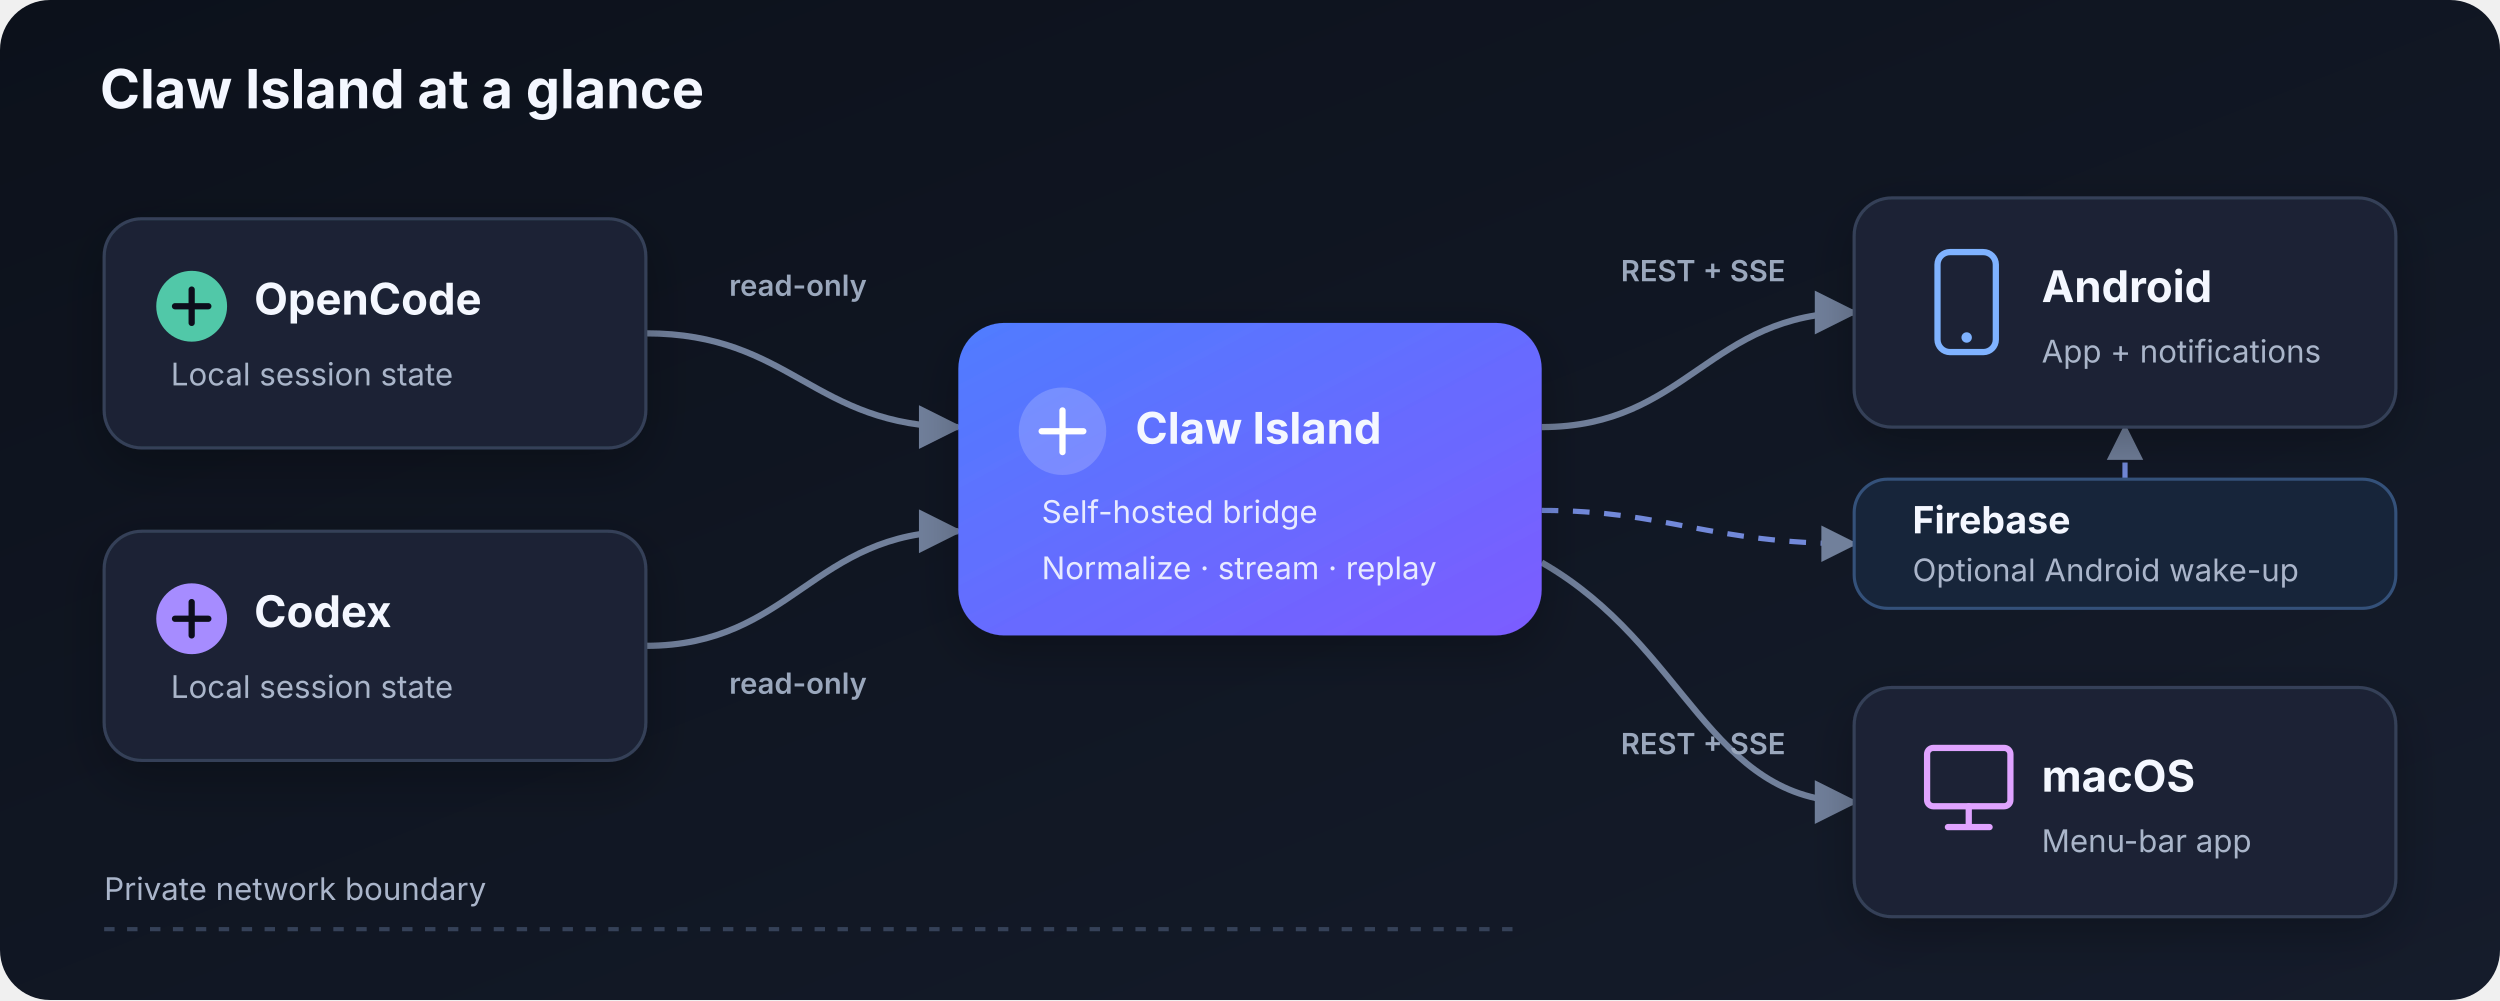
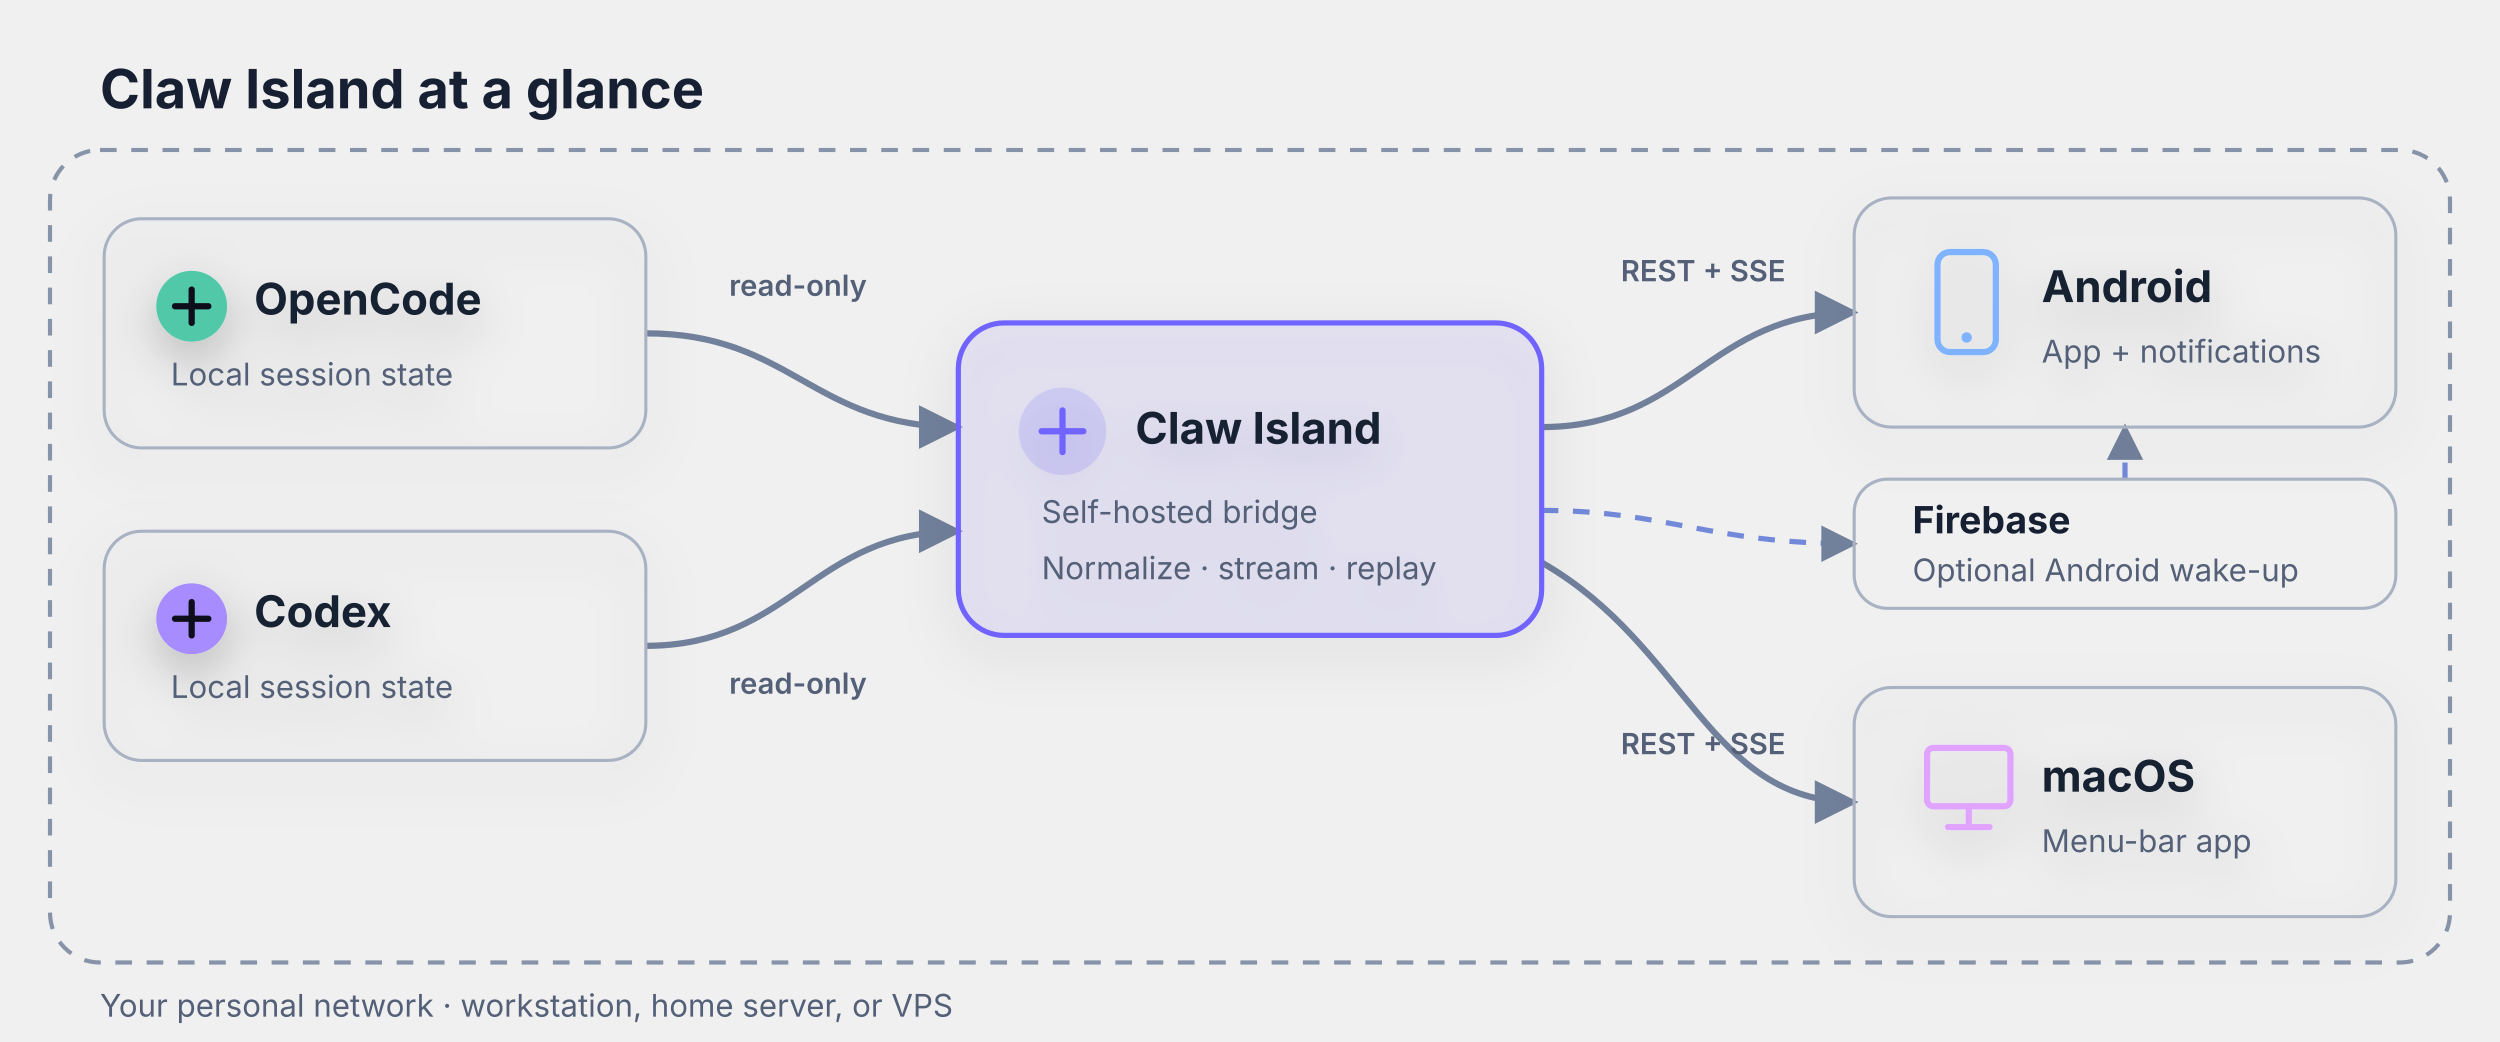
- <svg xmlns="http://www.w3.org/2000/svg" width="2400" height="960" viewBox="0 0 1200 480" role="img" aria-labelledby="title desc" shape-rendering="geometricPrecision" text-rendering="geometricPrecision">
+ <svg xmlns="http://www.w3.org/2000/svg" width="2400" height="1000" viewBox="0 0 1200 500" role="img" aria-labelledby="title desc" shape-rendering="geometricPrecision" text-rendering="geometricPrecision">
  <defs>
-     <linearGradient id="canvas" x1="0" y1="0" x2="1" y2="1">
-       <stop offset="0" stop-color="#0c111b" />
-       <stop offset="1" stop-color="#151c2b" />
-     </linearGradient>
-     <linearGradient id="bridge" x1="0" y1="0" x2="1" y2="1">
-       <stop offset="0" stop-color="#4f7cff" />
-       <stop offset="1" stop-color="#7c5cff" />
-     </linearGradient>
    <filter id="shadow" x="-20%" y="-30%" width="140%" height="160%">
      <feDropShadow dx="0" dy="8" stdDeviation="12" flood-color="#000" flood-opacity=".25" />
    </filter>
    <marker id="arrow" viewBox="0 0 10 10" refX="9" refY="5" markerWidth="7" markerHeight="7" orient="auto-start-reverse">
      <path d="M 0 0 L 10 5 L 0 10 z" fill="#71809b" />
    </marker>
    <style>
-       .title { font: 700 26px -apple-system, BlinkMacSystemFont, "Segoe UI", sans-serif; fill: #f4f7ff; }
-       .label { font: 650 21px -apple-system, BlinkMacSystemFont, "Segoe UI", sans-serif; fill: #f4f7ff; }
-       .sub { font: 400 15px -apple-system, BlinkMacSystemFont, "Segoe UI", sans-serif; fill: #aab5ca; }
-       .edge { font: 600 14px -apple-system, BlinkMacSystemFont, "Segoe UI", sans-serif; fill: #9aa7bc; }
-       .card { fill: #1b2434; stroke: #354158; stroke-width: 1.5; }
+       .title { font: 700 26px -apple-system, BlinkMacSystemFont, "Segoe UI", sans-serif; fill: #172033; }
+       .label { font: 650 21px -apple-system, BlinkMacSystemFont, "Segoe UI", sans-serif; fill: #172033; }
+       .sub { font: 400 15px -apple-system, BlinkMacSystemFont, "Segoe UI", sans-serif; fill: #536078; }
+       .edge { font: 600 14px -apple-system, BlinkMacSystemFont, "Segoe UI", sans-serif; fill: #536078; }
+       .card { fill: none; stroke: #a8b2c3; stroke-width: 1.5; }
+       .bridge-card { fill: #6f63ff; fill-opacity: .08; stroke: #6f63ff; stroke-width: 2.5; }
+       .boundary { fill: none; stroke: #8793a8; stroke-width: 2; stroke-dasharray: 8 7; }
+       @media (prefers-color-scheme: dark) {
+         .title, .label { fill: #eef2fb; }
+         .sub, .edge { fill: #aeb9cd; }
+         .card { stroke: #647089; }
+         .boundary { stroke: #77839a; }
+       }
    </style>
  </defs>
-   <rect width="1200" height="480" rx="24" fill="url(#canvas)" />
  <text x="48" y="52" class="title">Claw Island at a glance</text>
+   <rect x="24" y="72" width="1152" height="390" rx="24" class="boundary" />
  <path d="M 310 160 C 380 160, 390 205, 460 205" fill="none" stroke="#71809b" stroke-width="3" marker-end="url(#arrow)" />
  <path d="M 310 310 C 380 310, 390 255, 460 255" fill="none" stroke="#71809b" stroke-width="3" marker-end="url(#arrow)" />
  <path d="M 740 205 C 810 205, 820 150, 890 150" fill="none" stroke="#71809b" stroke-width="3" marker-end="url(#arrow)" />
  <path d="M 740 270 C 810 310, 820 385, 890 385" fill="none" stroke="#71809b" stroke-width="3" marker-end="url(#arrow)" />
  <path d="M 740 245 C 800 245, 820 261, 890 261" fill="none" stroke="#7289da" stroke-width="2.5" stroke-dasharray="8 7" marker-end="url(#arrow)" />
  <path d="M 1020 230 C 1020 215, 1020 215, 1020 205" fill="none" stroke="#7289da" stroke-width="2.5" stroke-dasharray="8 7" marker-end="url(#arrow)" />
  <text x="350" y="142" class="edge">read-only</text>
  <text x="350" y="333" class="edge">read-only</text>
  <text x="778" y="135" class="edge">REST + SSE</text>
  <text x="778" y="362" class="edge">REST + SSE</text>
  <g filter="url(#shadow)">
    <rect x="50" y="105" width="260" height="110" rx="18" class="card" />
    <circle cx="92" cy="147" r="17" fill="#51c8a8" />
    <path d="M84 147h16M92 139v16" stroke="#0c111b" stroke-width="3" stroke-linecap="round" />
    <text x="122" y="151" class="label">OpenCode</text>
    <text x="82" y="185" class="sub">Local session state</text>
  </g>
  <g filter="url(#shadow)">
    <rect x="50" y="255" width="260" height="110" rx="18" class="card" />
    <circle cx="92" cy="297" r="17" fill="#a68cff" />
    <path d="M84 297h16M92 289v16" stroke="#0c111b" stroke-width="3" stroke-linecap="round" />
    <text x="122" y="301" class="label">Codex</text>
    <text x="82" y="335" class="sub">Local session state</text>
  </g>
  <g filter="url(#shadow)">
-     <rect x="460" y="155" width="280" height="150" rx="22" fill="url(#bridge)" />
-     <circle cx="510" cy="207" r="21" fill="#fff" fill-opacity=".18" />
-     <path d="M500 207h20M510 197v20" stroke="#fff" stroke-width="3" stroke-linecap="round" />
+     <rect x="460" y="155" width="280" height="150" rx="22" class="bridge-card" />
+     <circle cx="510" cy="207" r="21" fill="#6f63ff" fill-opacity=".16" />
+     <path d="M500 207h20M510 197v20" stroke="#6f63ff" stroke-width="3" stroke-linecap="round" />
    <text x="545" y="213" class="label">Claw Island</text>
-     <text x="500" y="251" class="sub" style="fill:#e8ebff">Self-hosted bridge</text>
-     <text x="500" y="278" class="sub" style="fill:#e8ebff">Normalize · stream · replay</text>
+     <text x="500" y="251" class="sub">Self-hosted bridge</text>
+     <text x="500" y="278" class="sub">Normalize · stream · replay</text>
  </g>
  <g filter="url(#shadow)">
    <rect x="890" y="95" width="260" height="110" rx="18" class="card" />
    <rect x="930" y="121" width="28" height="48" rx="6" fill="none" stroke="#7fb2ff" stroke-width="3" />
    <circle cx="944" cy="162" r="2.5" fill="#7fb2ff" />
    <text x="980" y="145" class="label">Android</text>
    <text x="980" y="174" class="sub">App + notifications</text>
  </g>
  <g filter="url(#shadow)">
    <rect x="890" y="330" width="260" height="110" rx="18" class="card" />
    <rect x="925" y="359" width="40" height="28" rx="3" fill="none" stroke="#e0a3ff" stroke-width="3" />
    <path d="M935 397h20M945 387v10" stroke="#e0a3ff" stroke-width="3" stroke-linecap="round" />
    <text x="980" y="380" class="label">macOS</text>
    <text x="980" y="409" class="sub">Menu-bar app</text>
  </g>
  <g>
-     <rect x="890" y="230" width="260" height="62" rx="16" fill="#17253a" stroke="#34517a" stroke-width="1.5" />
+     <rect x="890" y="230" width="260" height="62" rx="16" class="card" />
    <text x="918" y="256" class="label" style="font-size:18px">Firebase</text>
    <text x="918" y="279" class="sub">Optional Android wake-up</text>
  </g>
-   <text x="50" y="432" class="sub">Private network boundary</text>
-   <path d="M50 446h680" stroke="#354158" stroke-width="2" stroke-dasharray="5 6" />
+   <text x="48" y="488" class="sub">Your personal network · workstation, home server, or VPS</text>
</svg>
